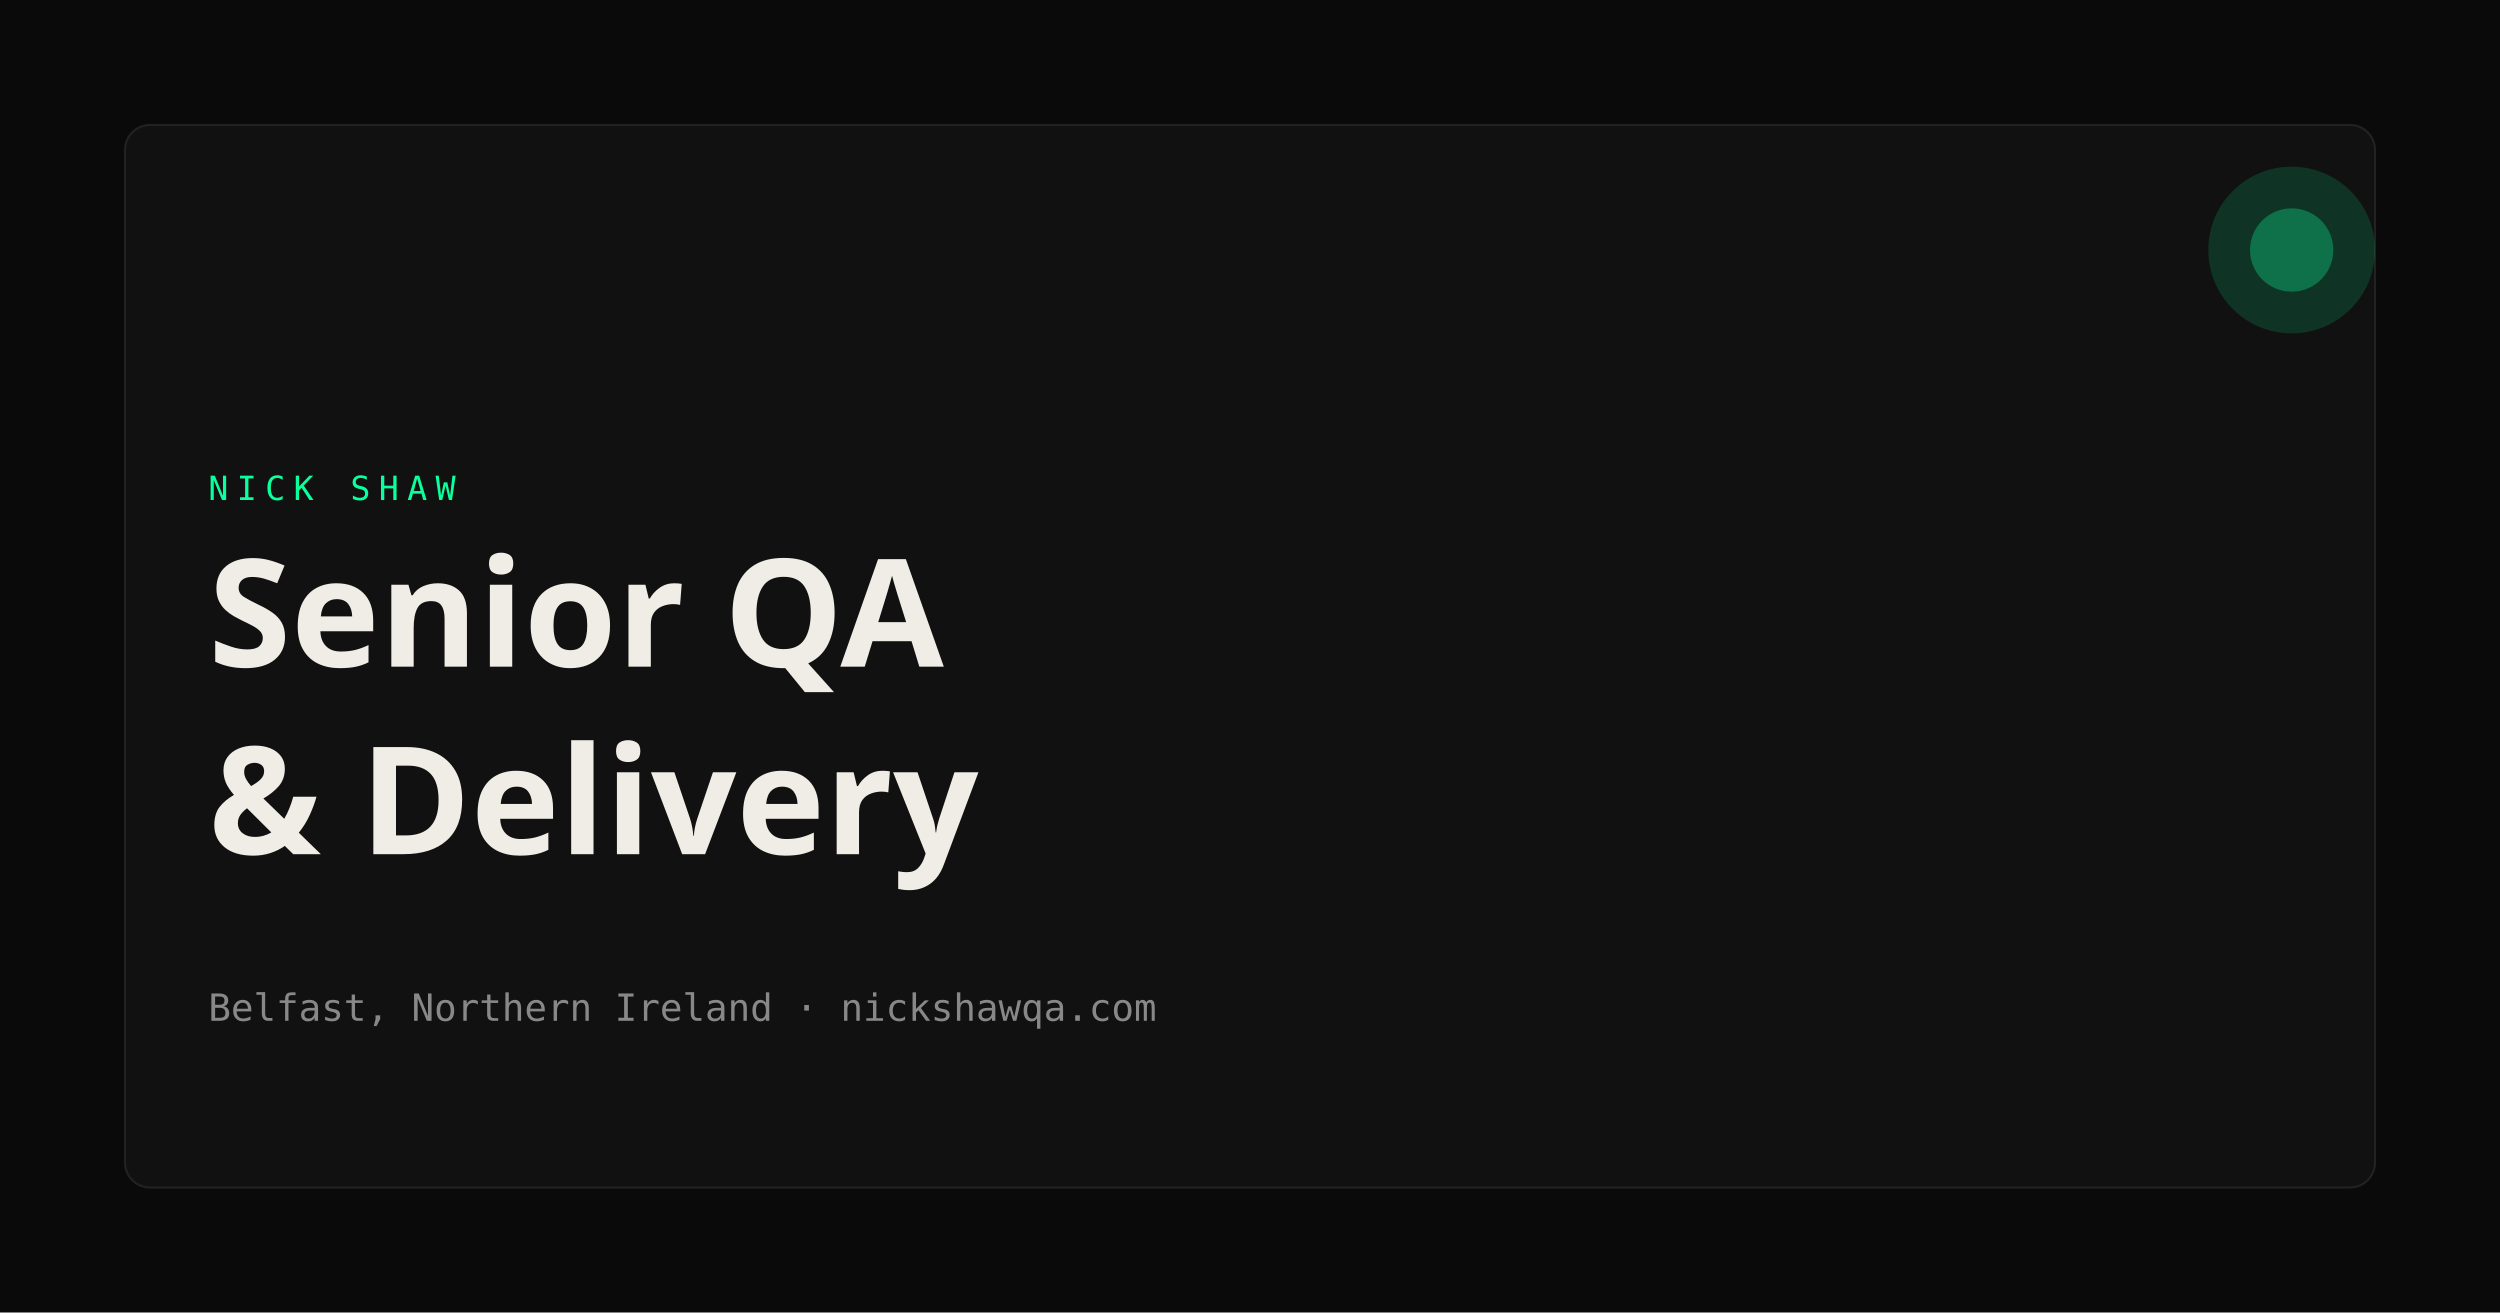
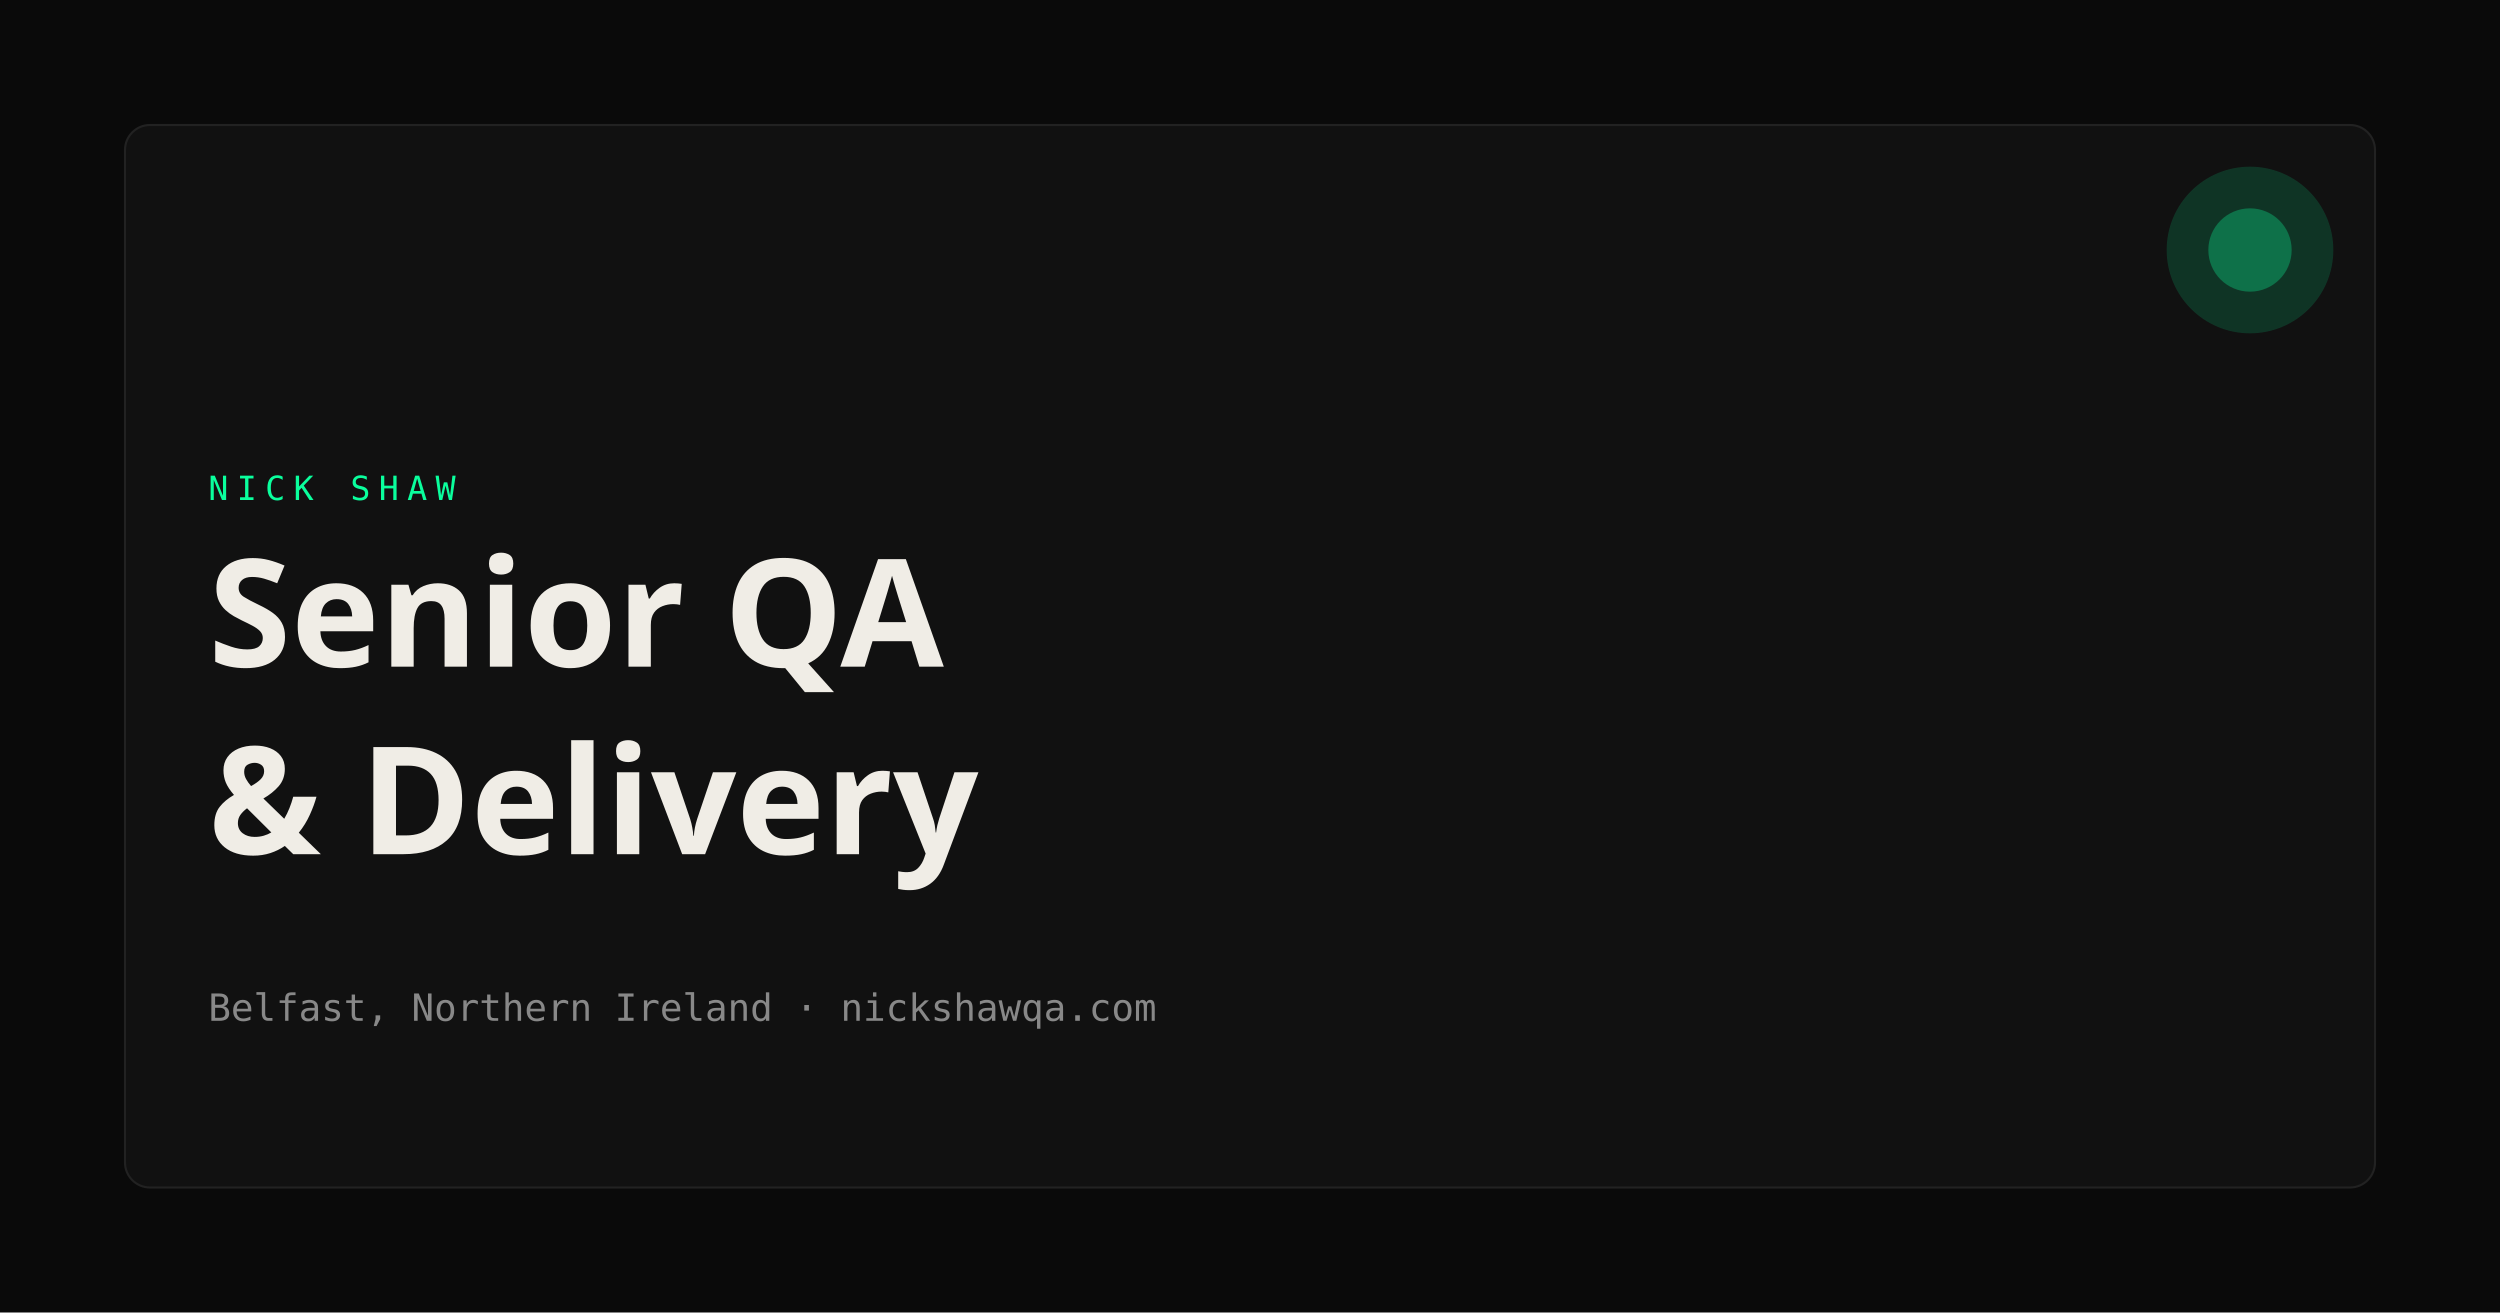
<svg xmlns="http://www.w3.org/2000/svg" viewBox="0 0 1200 630" fill="none">
  <rect width="1200" height="630" fill="#0a0a0a" />
  <rect x="60" y="60" width="1080" height="510" rx="12" fill="#111111" stroke="#222222" stroke-width="1" />
  <text x="100" y="240" font-family="monospace" font-size="16" fill="#0AFF9D" letter-spacing="4">NICK SHAW</text>
  <text x="100" y="320" font-family="sans-serif" font-size="72" font-weight="700" fill="#F0EDE6">Senior QA</text>
  <text x="100" y="410" font-family="sans-serif" font-size="72" font-weight="700" fill="#F0EDE6">&amp; Delivery</text>
  <text x="100" y="490" font-family="monospace" font-size="18" fill="#888888">Belfast, Northern Ireland · nickshawqa.com</text>
-   <circle cx="1100" cy="120" r="40" fill="#0AFF9D" opacity="0.15" />
-   <circle cx="1100" cy="120" r="20" fill="#0AFF9D" opacity="0.3" />
+   <circle cx="1080" cy="120" r="40" fill="#0AFF9D" opacity="0.15" />
+   <circle cx="1080" cy="120" r="20" fill="#0AFF9D" opacity="0.3" />
</svg>
